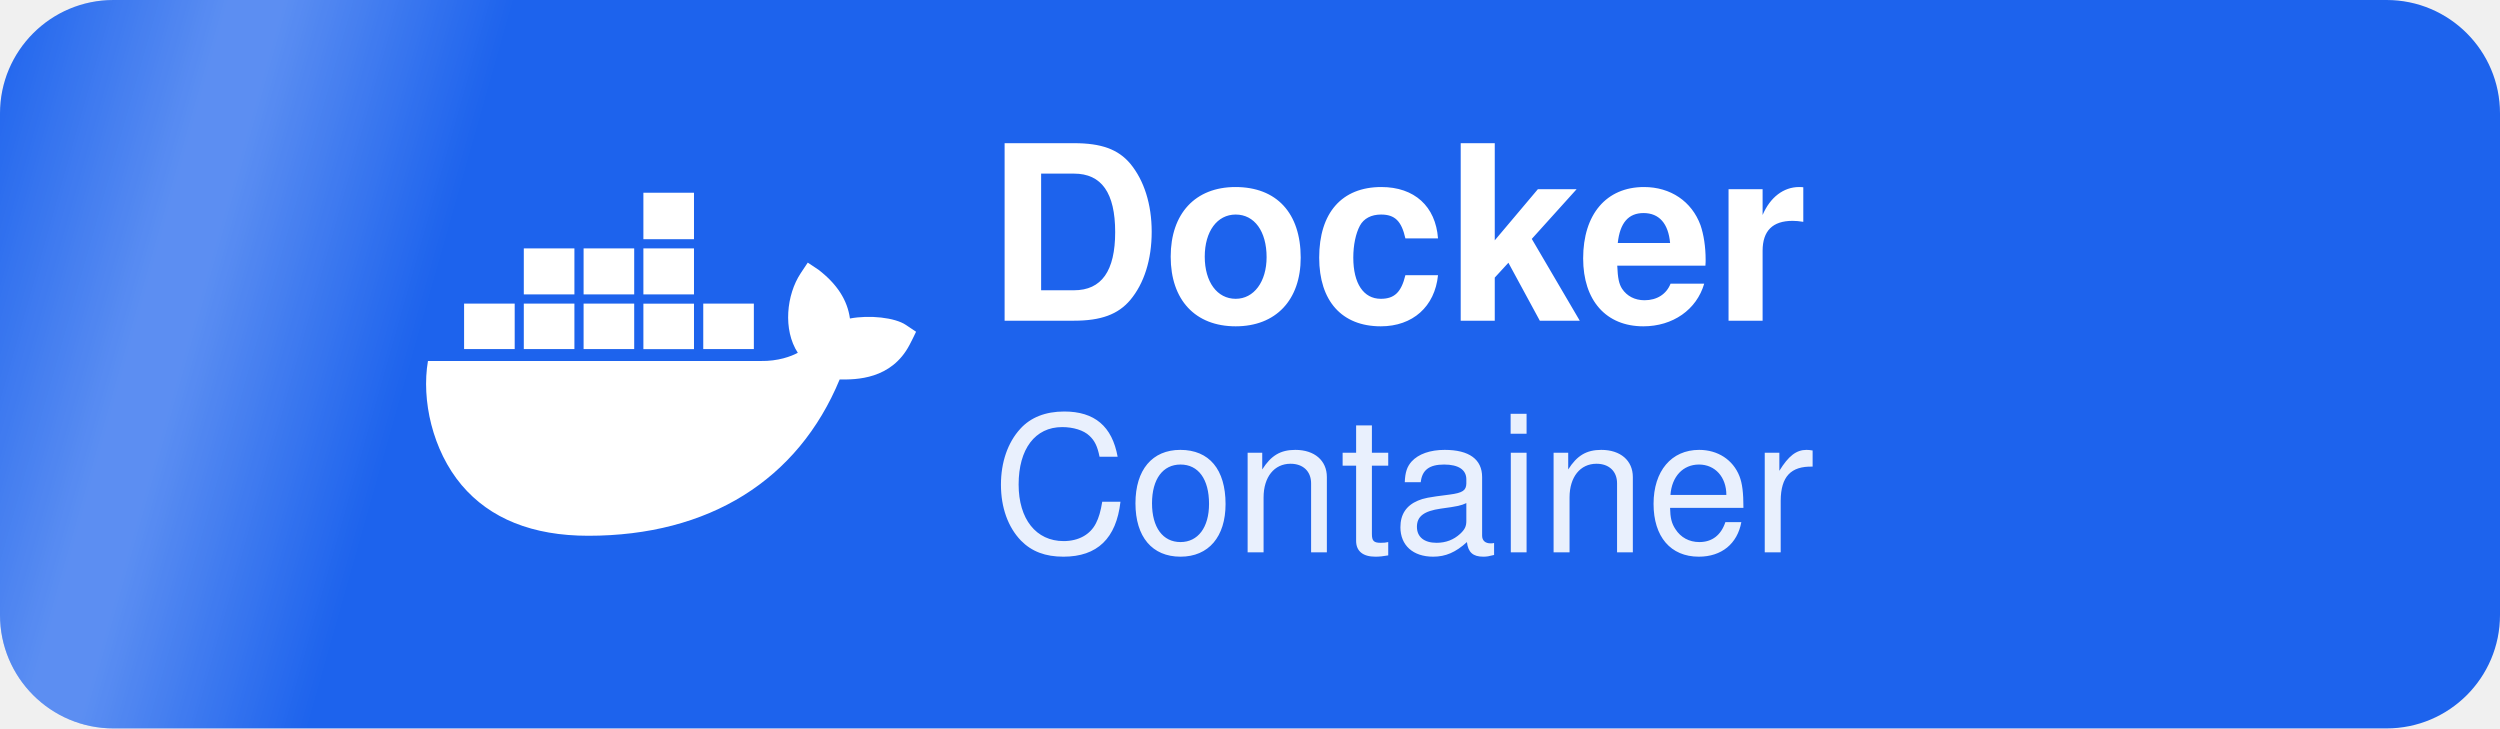
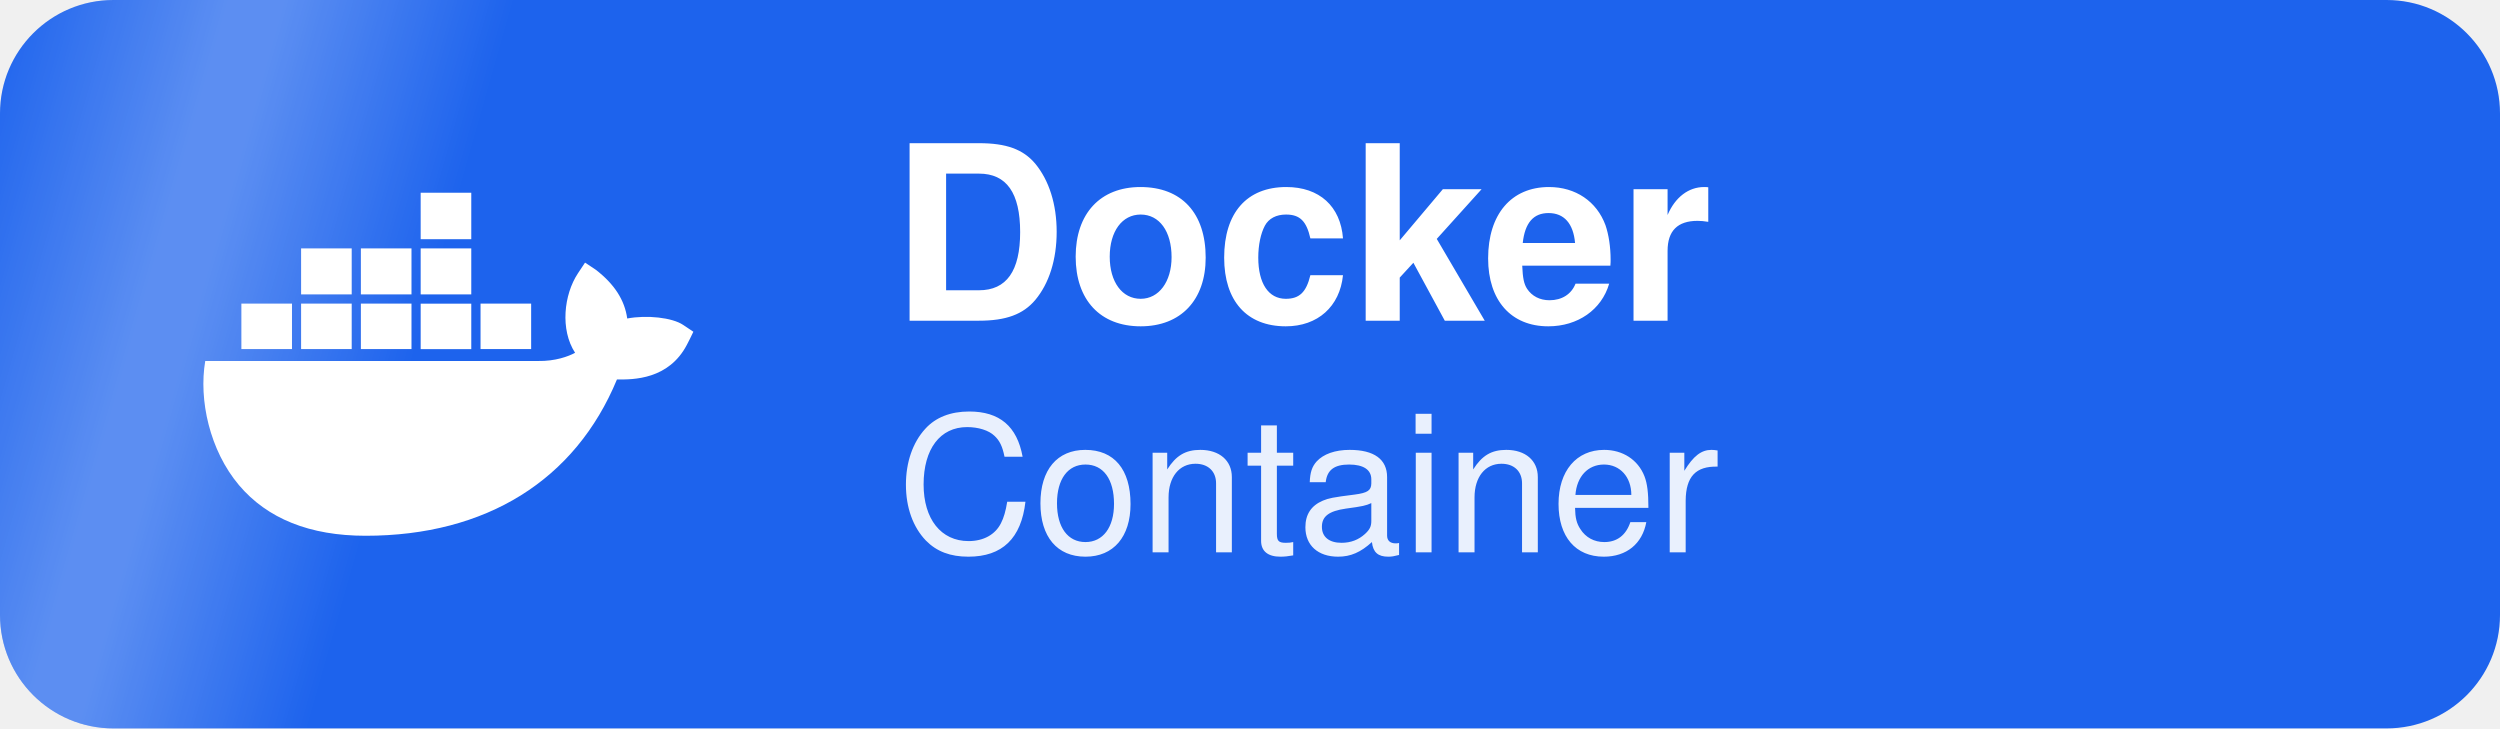
<svg xmlns="http://www.w3.org/2000/svg" viewBox="0 0 841.9 245.3" width="841.9" height="245.3" role="img" aria-label="Run it with Docker">
  <defs>
    <clipPath id="edge">
      <path d="M38.2,0 H803.7 A38.2,38.2 0 0 1 841.9,38.2 V207.1 A38.2,38.2 0 0 1 803.7,245.3 H38.2 A38.2,38.2 0 0 1 0,207.1 V38.2 A38.2,38.2 0 0 1 38.2,0 Z" />
    </clipPath>
    <linearGradient id="sheen" x1="0" y1="0" x2="1" y2="0">
      <stop offset="0" stop-color="#fff" stop-opacity="0" />
      <stop offset="0.45" stop-color="#fff" stop-opacity="0.28" />
      <stop offset="0.55" stop-color="#fff" stop-opacity="0.28" />
      <stop offset="1" stop-color="#fff" stop-opacity="0" />
    </linearGradient>
  </defs>
  <style>
    @keyframes pass {
      0%       { transform: translateX(-278.4px); }
      10.50%   { transform: translateX(1120.3px); }
      100%     { transform: translateX(1120.3px); }
    }
-     .band { animation: pass 10.13s linear 3.467s infinite backwards; }
+     .band { animation: pass 10.13s linear 0.693s infinite backwards; }
    @media (prefers-reduced-motion: reduce) {
      .band { animation: none; opacity: 0; }
    }
  </style>
  <path d="M38.2,0 H803.7 A38.2,38.2 0 0 1 841.9,38.2 V207.1 A38.2,38.2 0 0 1 803.7,245.3 H38.2 A38.2,38.2 0 0 1 0,207.1 V38.2 A38.2,38.2 0 0 1 38.2,0 Z" fill="#1d63ed" />
-   <g transform="translate(143.5 56.65) scale(0.25781)" fill="#ffffff">
+   <g transform="translate(68.5 56.65) scale(0.25781)" fill="#ffffff">
    <path d="M349.9 236.3h-66.1v-59.4h66.1v59.4zm0-204.3h-66.1v60.7h66.1V32zm78.2 144.8H362v59.4h66.1v-59.4zm-156.3-72.1h-66.1v60.1h66.1v-60.1zm78.1 0h-66.1v60.1h66.1v-60.1zm276.8 100c-14.4-9.7-47.6-13.2-73.1-8.4-3.3-24-16.7-44.9-41.1-63.7l-14-9.3-9.3 14c-18.4 27.8-23.4 73.6-3.7 103.8-8.7 4.7-25.8 11.1-48.4 10.7H2.4c-8.7 50.8 5.8 116.8 44 162.1 37.1 43.9 92.7 66.2 165.4 66.2 157.4 0 273.9-72.5 328.4-204.2 21.4.4 67.6.1 91.3-45.2 1.5-2.5 6.6-13.2 8.5-17.1l-13.3-8.9zm-511.1-27.9h-66v59.4h66.1v-59.4zm78.1 0h-66.1v59.4h66.1v-59.4zm78.1 0h-66.1v59.4h66.1v-59.4zm-78.1-72.1h-66.1v60.1h66.1v-60.1z" />
  </g>
-   <text x="332" y="108" font-family="-apple-system, BlinkMacSystemFont, 'Segoe UI', Helvetica, Arial, sans-serif" font-size="82" font-weight="700" fill="#ffffff">Docker</text>
-   <text x="334" y="186" font-family="-apple-system, BlinkMacSystemFont, 'Segoe UI', Helvetica, Arial, sans-serif" font-size="64" font-weight="400" fill="#ffffff" fill-opacity="0.9">Container</text>
+   <text x="300" y="108" font-family="-apple-system, BlinkMacSystemFont, 'Segoe UI', Helvetica, Arial, sans-serif" font-size="82" font-weight="700" fill="#ffffff">Docker</text>
+   <text x="302" y="186" font-family="-apple-system, BlinkMacSystemFont, 'Segoe UI', Helvetica, Arial, sans-serif" font-size="64" font-weight="400" fill="#ffffff" fill-opacity="0.9">Container</text>
  <g clip-path="url(#edge)">
    <g class="band">
      <rect x="0" y="-60" width="173.6" height="365.3" fill="url(#sheen)" transform="skewX(-16)" />
    </g>
  </g>
</svg>
